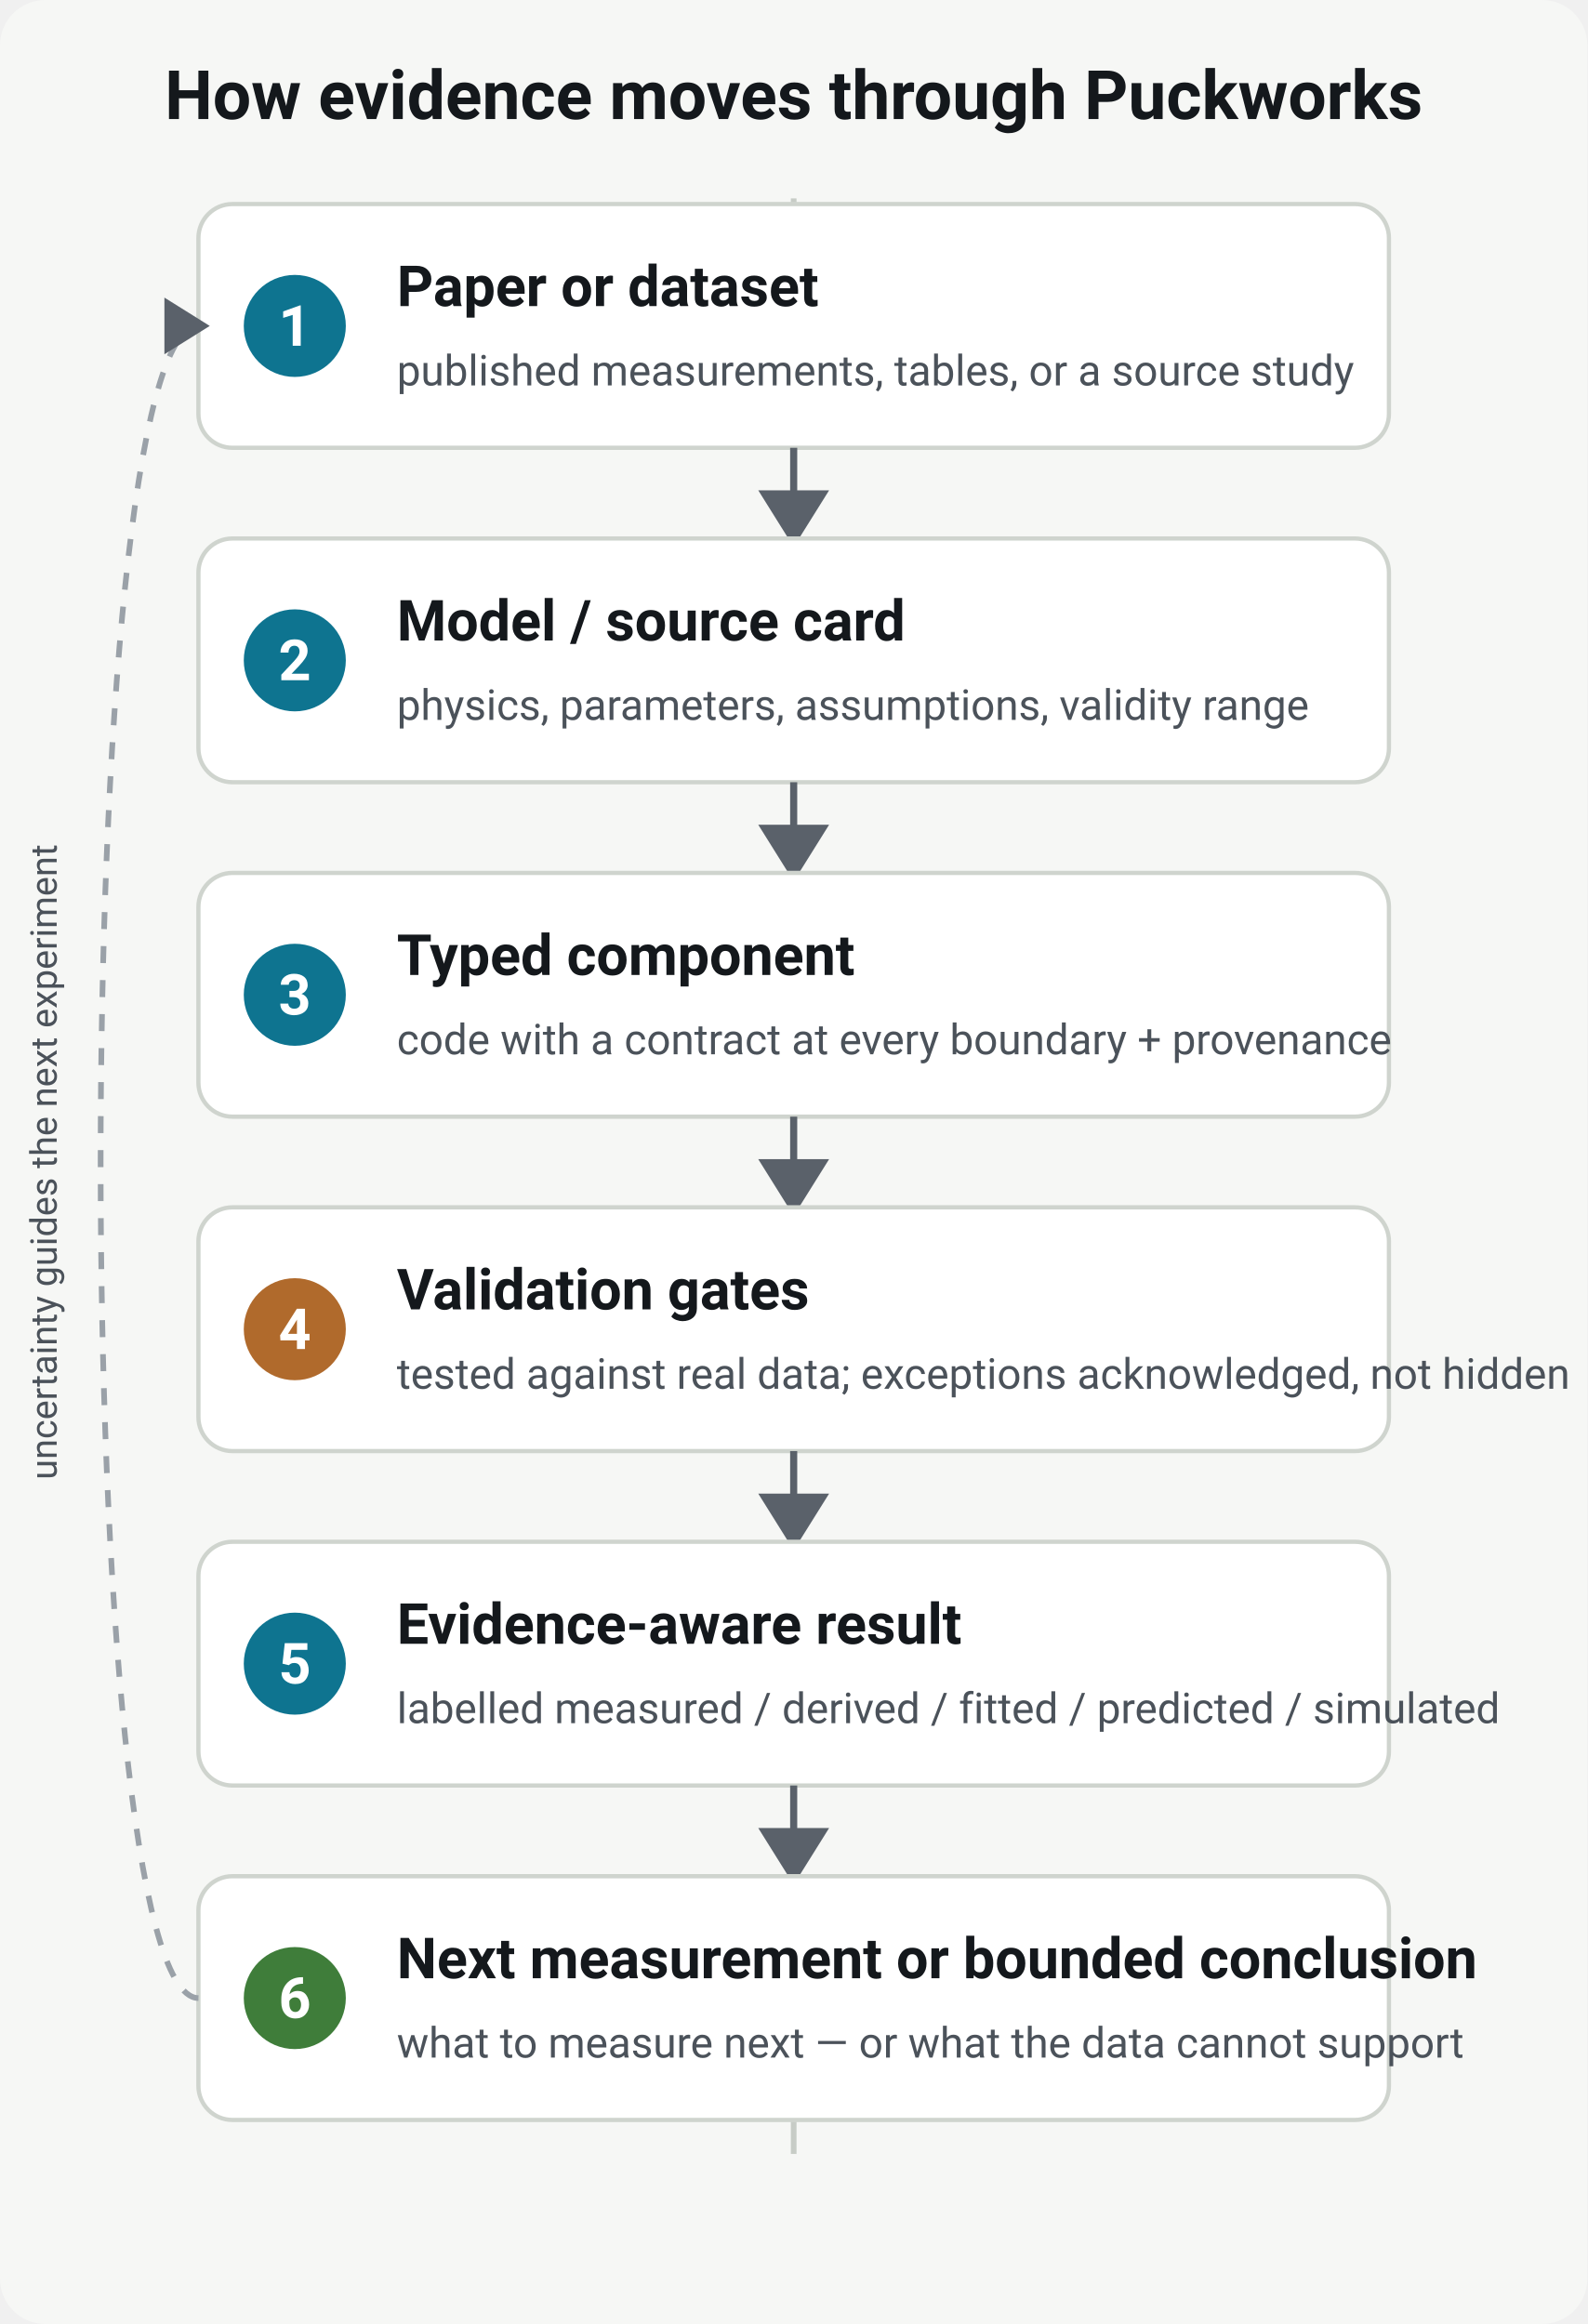
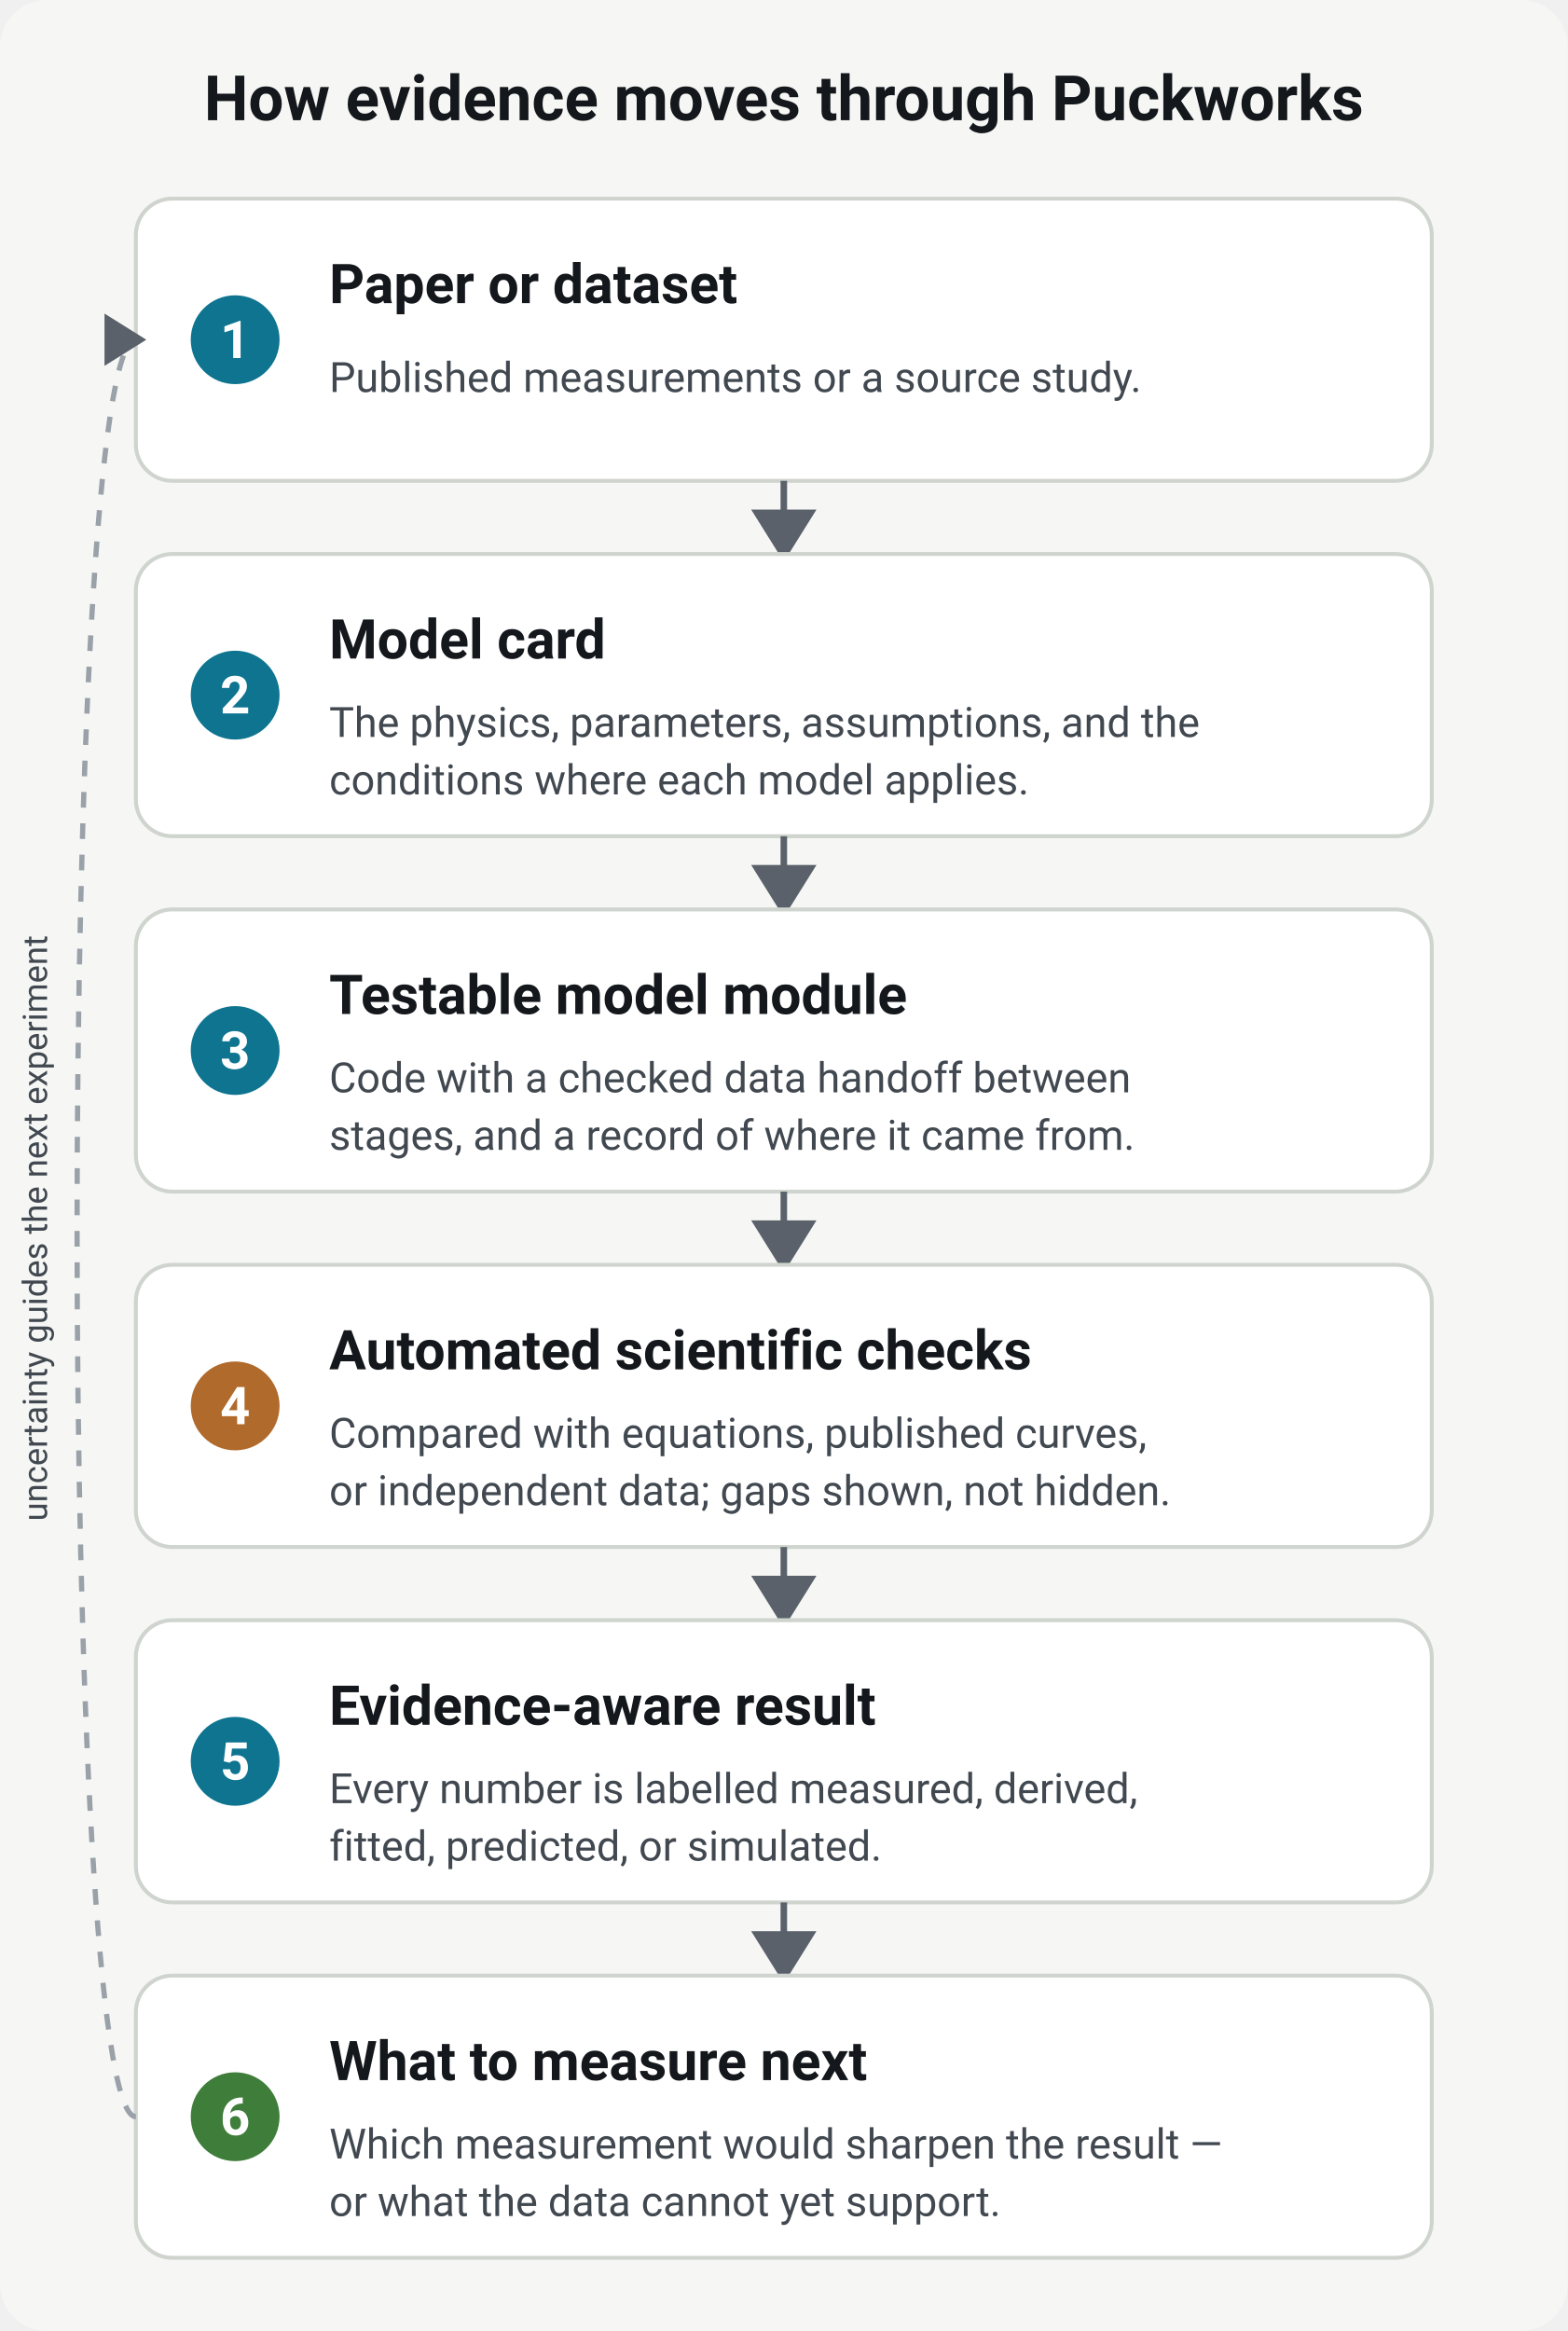
- <svg xmlns="http://www.w3.org/2000/svg" viewBox="0 0 560 820" role="img" aria-label="How evidence moves through Puckworks: 1 paper or dataset, to 2 a model or source card, to 3 a typed component, to 4 validation gates, to 5 an evidence-aware result, to 6 the next measurement or a bounded conclusion — which feeds back to the start.">
+ <svg xmlns="http://www.w3.org/2000/svg" viewBox="0 0 600 892" preserveAspectRatio="xMidYMid meet" role="img" aria-labelledby="ep-title ep-desc">
  <defs>
    <style>
      .t  { font-family: ui-sans-serif, system-ui, -apple-system, "Segoe UI", Roboto, Helvetica, Arial, sans-serif; }
      .num{ font-weight: 700; fill: #ffffff; }
      .hd { font-weight: 700; fill: #14181c; }
-       .sb { font-weight: 400; fill: #4b525a; }
+       .sb { font-weight: 400; fill: #414850; }
    </style>
    <marker id="arrow" markerWidth="10" markerHeight="10" refX="6" refY="5" orient="auto">
      <path d="M0 0 L8 5 L0 10 Z" fill="#5a616a" />
    </marker>
  </defs>
-   <rect x="0" y="0" width="560" height="820" rx="16" fill="#f6f7f5" />
-   <text x="280" y="42" text-anchor="middle" class="t hd" font-size="24">How evidence moves through Puckworks</text>
-   <line x1="280" y1="70" x2="280" y2="760" stroke="#c7ccc6" stroke-width="2" />
+   <rect x="0" y="0" width="600" height="892" rx="18" fill="#f6f7f5" />
+   <text x="300" y="46" text-anchor="middle" class="t hd" font-size="24">How evidence moves through Puckworks</text>
  <g class="t">
-     <rect x="70" y="72" width="420" height="86" rx="12" fill="#ffffff" stroke="#cfd4ce" stroke-width="1.5" />
-     <circle cx="104" cy="115" r="18" fill="#0e7490" />
-     <text x="104" y="122" text-anchor="middle" class="num" font-size="20">1</text>
-     <text x="140" y="108" class="hd" font-size="20">Paper or dataset</text>
-     <text x="140" y="136" class="sb" font-size="15">published measurements, tables, or a source study</text>
+     <rect x="52" y="76" width="496" height="108" rx="14" fill="#ffffff" stroke="#cfd4ce" stroke-width="1.5" />
+     <circle cx="90" cy="130" r="17" fill="#0e7490" />
+     <text x="90" y="137" text-anchor="middle" class="num" font-size="20">1</text>
+     <text x="126" y="116" class="hd" font-size="21">Paper or dataset</text>
+     <text x="126" y="150" class="sb" font-size="16">Published measurements or a source study.</text>
  </g>
-   <line x1="280" y1="158" x2="280" y2="188" stroke="#5a616a" stroke-width="2.5" marker-end="url(#arrow)" />
+   <line x1="300" y1="184" x2="300" y2="210" stroke="#5a616a" stroke-width="2.5" marker-end="url(#arrow)" />
  <g class="t">
-     <rect x="70" y="190" width="420" height="86" rx="12" fill="#ffffff" stroke="#cfd4ce" stroke-width="1.5" />
-     <circle cx="104" cy="233" r="18" fill="#0e7490" />
-     <text x="104" y="240" text-anchor="middle" class="num" font-size="20">2</text>
-     <text x="140" y="226" class="hd" font-size="20">Model / source card</text>
-     <text x="140" y="254" class="sb" font-size="15">physics, parameters, assumptions, validity range</text>
+     <rect x="52" y="212" width="496" height="108" rx="14" fill="#ffffff" stroke="#cfd4ce" stroke-width="1.5" />
+     <circle cx="90" cy="266" r="17" fill="#0e7490" />
+     <text x="90" y="273" text-anchor="middle" class="num" font-size="20">2</text>
+     <text x="126" y="252" class="hd" font-size="21">Model card</text>
+     <text x="126" y="282" class="sb" font-size="16">
+       <tspan x="126">The physics, parameters, assumptions, and the</tspan>
+       <tspan x="126" dy="22">conditions where each model applies.</tspan>
+     </text>
  </g>
-   <line x1="280" y1="276" x2="280" y2="306" stroke="#5a616a" stroke-width="2.5" marker-end="url(#arrow)" />
+   <line x1="300" y1="320" x2="300" y2="346" stroke="#5a616a" stroke-width="2.5" marker-end="url(#arrow)" />
  <g class="t">
-     <rect x="70" y="308" width="420" height="86" rx="12" fill="#ffffff" stroke="#cfd4ce" stroke-width="1.5" />
-     <circle cx="104" cy="351" r="18" fill="#0e7490" />
-     <text x="104" y="358" text-anchor="middle" class="num" font-size="20">3</text>
-     <text x="140" y="344" class="hd" font-size="20">Typed component</text>
-     <text x="140" y="372" class="sb" font-size="15">code with a contract at every boundary + provenance</text>
+     <rect x="52" y="348" width="496" height="108" rx="14" fill="#ffffff" stroke="#cfd4ce" stroke-width="1.5" />
+     <circle cx="90" cy="402" r="17" fill="#0e7490" />
+     <text x="90" y="409" text-anchor="middle" class="num" font-size="20">3</text>
+     <text x="126" y="388" class="hd" font-size="21">Testable model module</text>
+     <text x="126" y="418" class="sb" font-size="16">
+       <tspan x="126">Code with a checked data handoff between</tspan>
+       <tspan x="126" dy="22">stages, and a record of where it came from.</tspan>
+     </text>
  </g>
-   <line x1="280" y1="394" x2="280" y2="424" stroke="#5a616a" stroke-width="2.5" marker-end="url(#arrow)" />
+   <line x1="300" y1="456" x2="300" y2="482" stroke="#5a616a" stroke-width="2.5" marker-end="url(#arrow)" />
  <g class="t">
-     <rect x="70" y="426" width="420" height="86" rx="12" fill="#ffffff" stroke="#cfd4ce" stroke-width="1.5" />
-     <circle cx="104" cy="469" r="18" fill="#b06a2c" />
-     <text x="104" y="476" text-anchor="middle" class="num" font-size="20">4</text>
-     <text x="140" y="462" class="hd" font-size="20">Validation gates</text>
-     <text x="140" y="490" class="sb" font-size="15">tested against real data; exceptions acknowledged, not hidden</text>
+     <rect x="52" y="484" width="496" height="108" rx="14" fill="#ffffff" stroke="#cfd4ce" stroke-width="1.5" />
+     <circle cx="90" cy="538" r="17" fill="#b06a2c" />
+     <text x="90" y="545" text-anchor="middle" class="num" font-size="20">4</text>
+     <text x="126" y="524" class="hd" font-size="21">Automated scientific checks</text>
+     <text x="126" y="554" class="sb" font-size="16">
+       <tspan x="126">Compared with equations, published curves,</tspan>
+       <tspan x="126" dy="22">or independent data; gaps shown, not hidden.</tspan>
+     </text>
  </g>
-   <line x1="280" y1="512" x2="280" y2="542" stroke="#5a616a" stroke-width="2.5" marker-end="url(#arrow)" />
+   <line x1="300" y1="592" x2="300" y2="618" stroke="#5a616a" stroke-width="2.5" marker-end="url(#arrow)" />
  <g class="t">
-     <rect x="70" y="544" width="420" height="86" rx="12" fill="#ffffff" stroke="#cfd4ce" stroke-width="1.5" />
-     <circle cx="104" cy="587" r="18" fill="#0e7490" />
-     <text x="104" y="594" text-anchor="middle" class="num" font-size="20">5</text>
-     <text x="140" y="580" class="hd" font-size="20">Evidence-aware result</text>
-     <text x="140" y="608" class="sb" font-size="15">labelled measured / derived / fitted / predicted / simulated</text>
+     <rect x="52" y="620" width="496" height="108" rx="14" fill="#ffffff" stroke="#cfd4ce" stroke-width="1.5" />
+     <circle cx="90" cy="674" r="17" fill="#0e7490" />
+     <text x="90" y="681" text-anchor="middle" class="num" font-size="20">5</text>
+     <text x="126" y="660" class="hd" font-size="21">Evidence-aware result</text>
+     <text x="126" y="690" class="sb" font-size="16">
+       <tspan x="126">Every number is labelled measured, derived,</tspan>
+       <tspan x="126" dy="22">fitted, predicted, or simulated.</tspan>
+     </text>
  </g>
-   <line x1="280" y1="630" x2="280" y2="660" stroke="#5a616a" stroke-width="2.5" marker-end="url(#arrow)" />
+   <line x1="300" y1="728" x2="300" y2="754" stroke="#5a616a" stroke-width="2.5" marker-end="url(#arrow)" />
  <g class="t">
-     <rect x="70" y="662" width="420" height="86" rx="12" fill="#ffffff" stroke="#cfd4ce" stroke-width="1.5" />
-     <circle cx="104" cy="705" r="18" fill="#3f7d3a" />
-     <text x="104" y="712" text-anchor="middle" class="num" font-size="20">6</text>
-     <text x="140" y="698" class="hd" font-size="20">Next measurement or bounded conclusion</text>
-     <text x="140" y="726" class="sb" font-size="15">what to measure next — or what the data cannot support</text>
+     <rect x="52" y="756" width="496" height="108" rx="14" fill="#ffffff" stroke="#cfd4ce" stroke-width="1.5" />
+     <circle cx="90" cy="810" r="17" fill="#3f7d3a" />
+     <text x="90" y="817" text-anchor="middle" class="num" font-size="20">6</text>
+     <text x="126" y="796" class="hd" font-size="21">What to measure next</text>
+     <text x="126" y="826" class="sb" font-size="16">
+       <tspan x="126">Which measurement would sharpen the result —</tspan>
+       <tspan x="126" dy="22">or what the data cannot yet support.</tspan>
+     </text>
  </g>
-   <path d="M70 705 C24 705 24 115 70 115" fill="none" stroke="#9aa1a8" stroke-width="2" stroke-dasharray="6 6" marker-end="url(#arrow)" />
-   <text x="20" y="410" text-anchor="middle" class="t sb" font-size="13" transform="rotate(-90 20 410)">uncertainty guides the next experiment</text>
+   <path d="M52 810 C22 810 22 130 52 130" fill="none" stroke="#9aa1a8" stroke-width="2" stroke-dasharray="6 6" marker-end="url(#arrow)" />
+   <text x="18" y="470" text-anchor="middle" class="t sb" font-size="13" transform="rotate(-90 18 470)">uncertainty guides the next experiment</text>
</svg>
